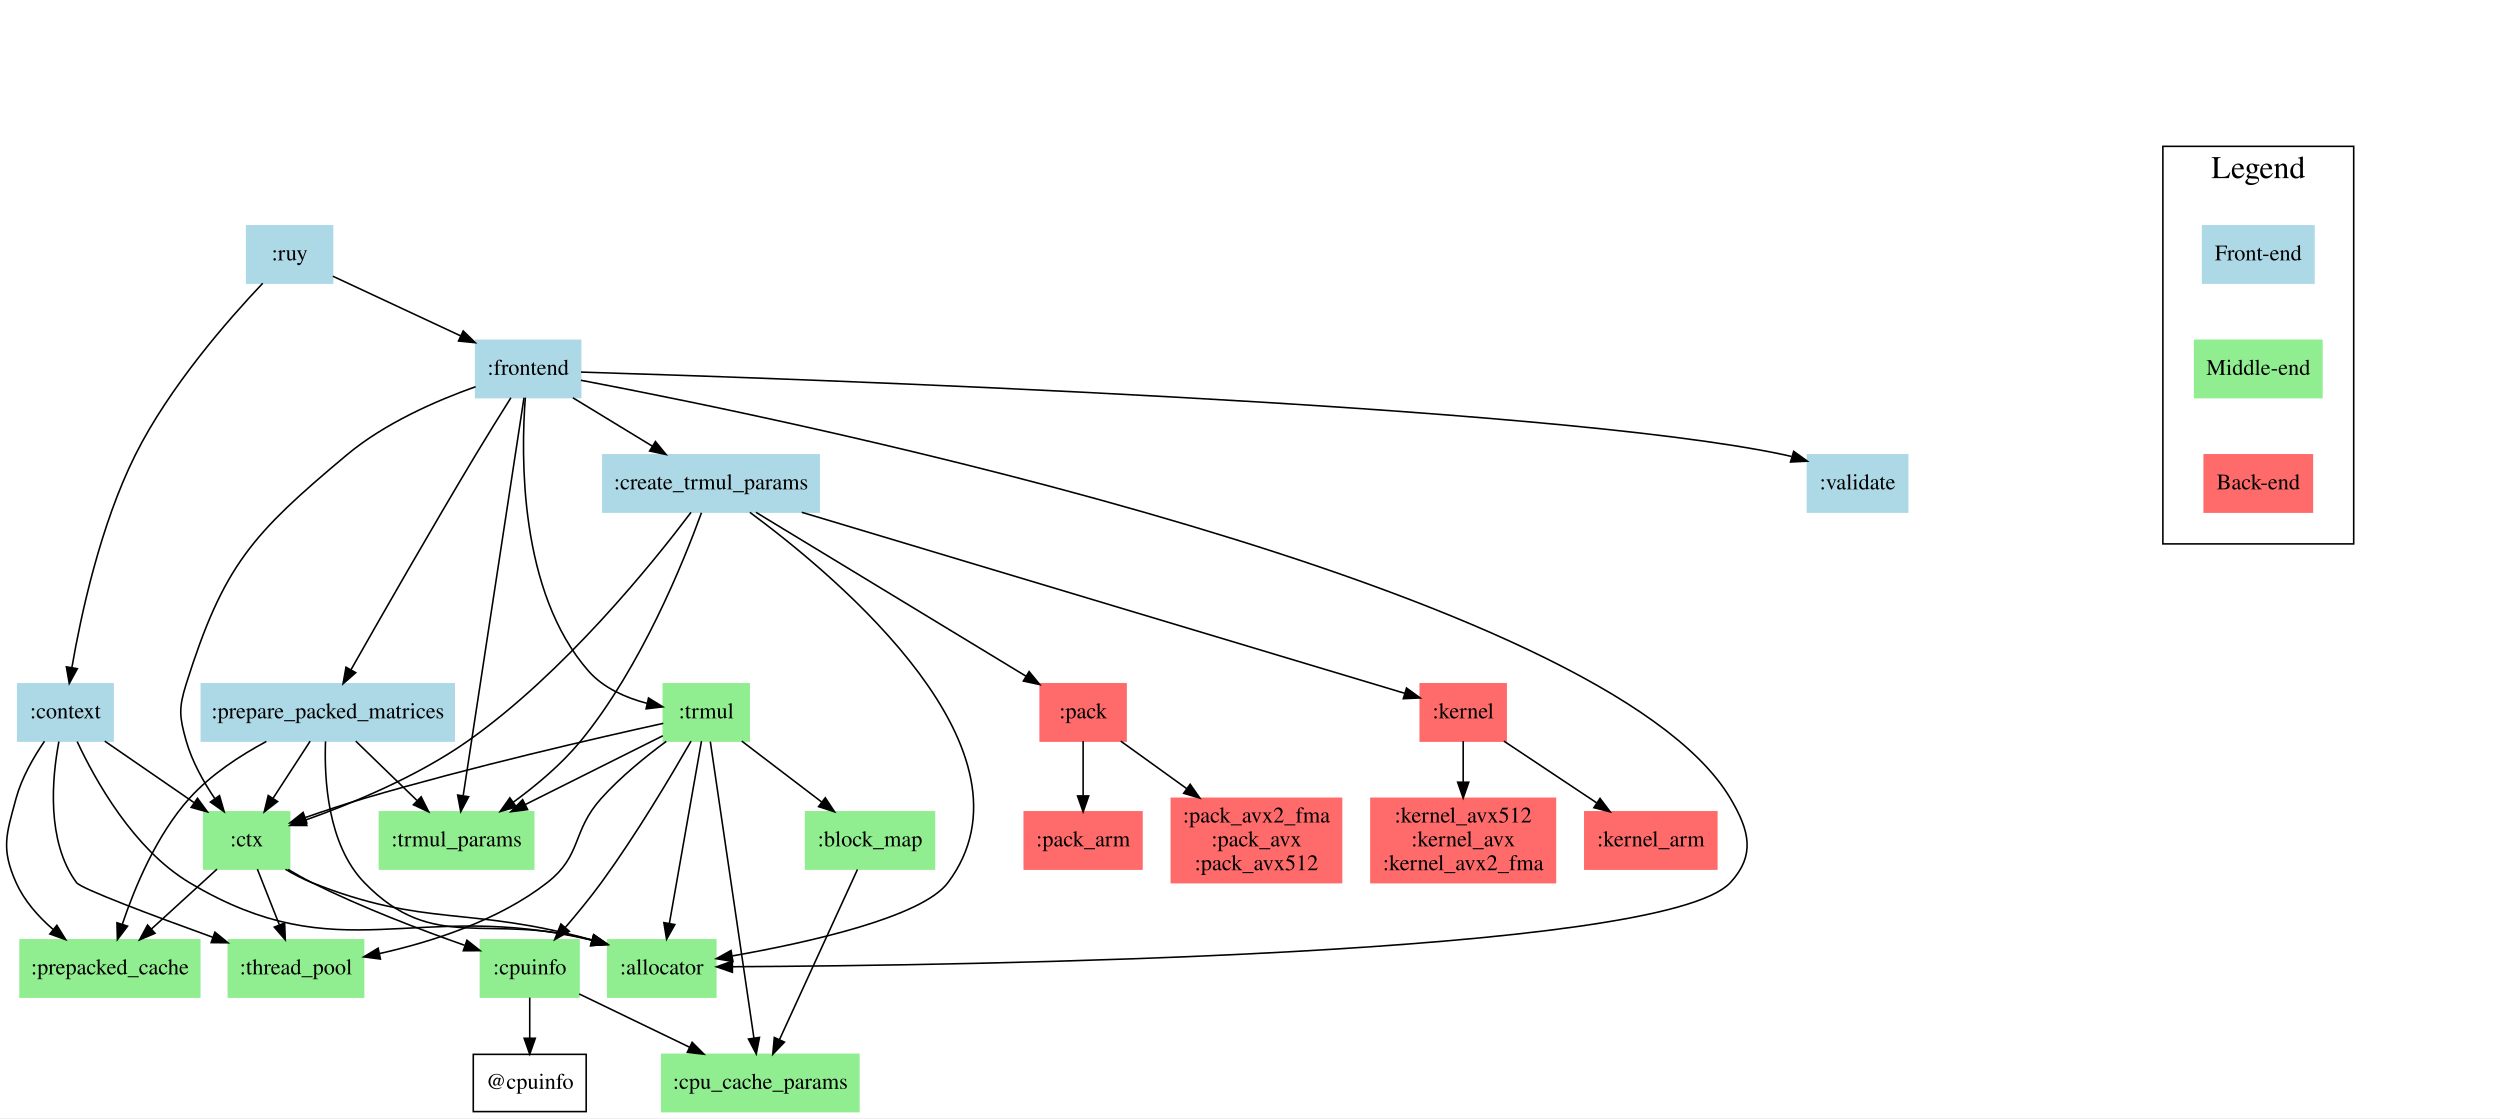
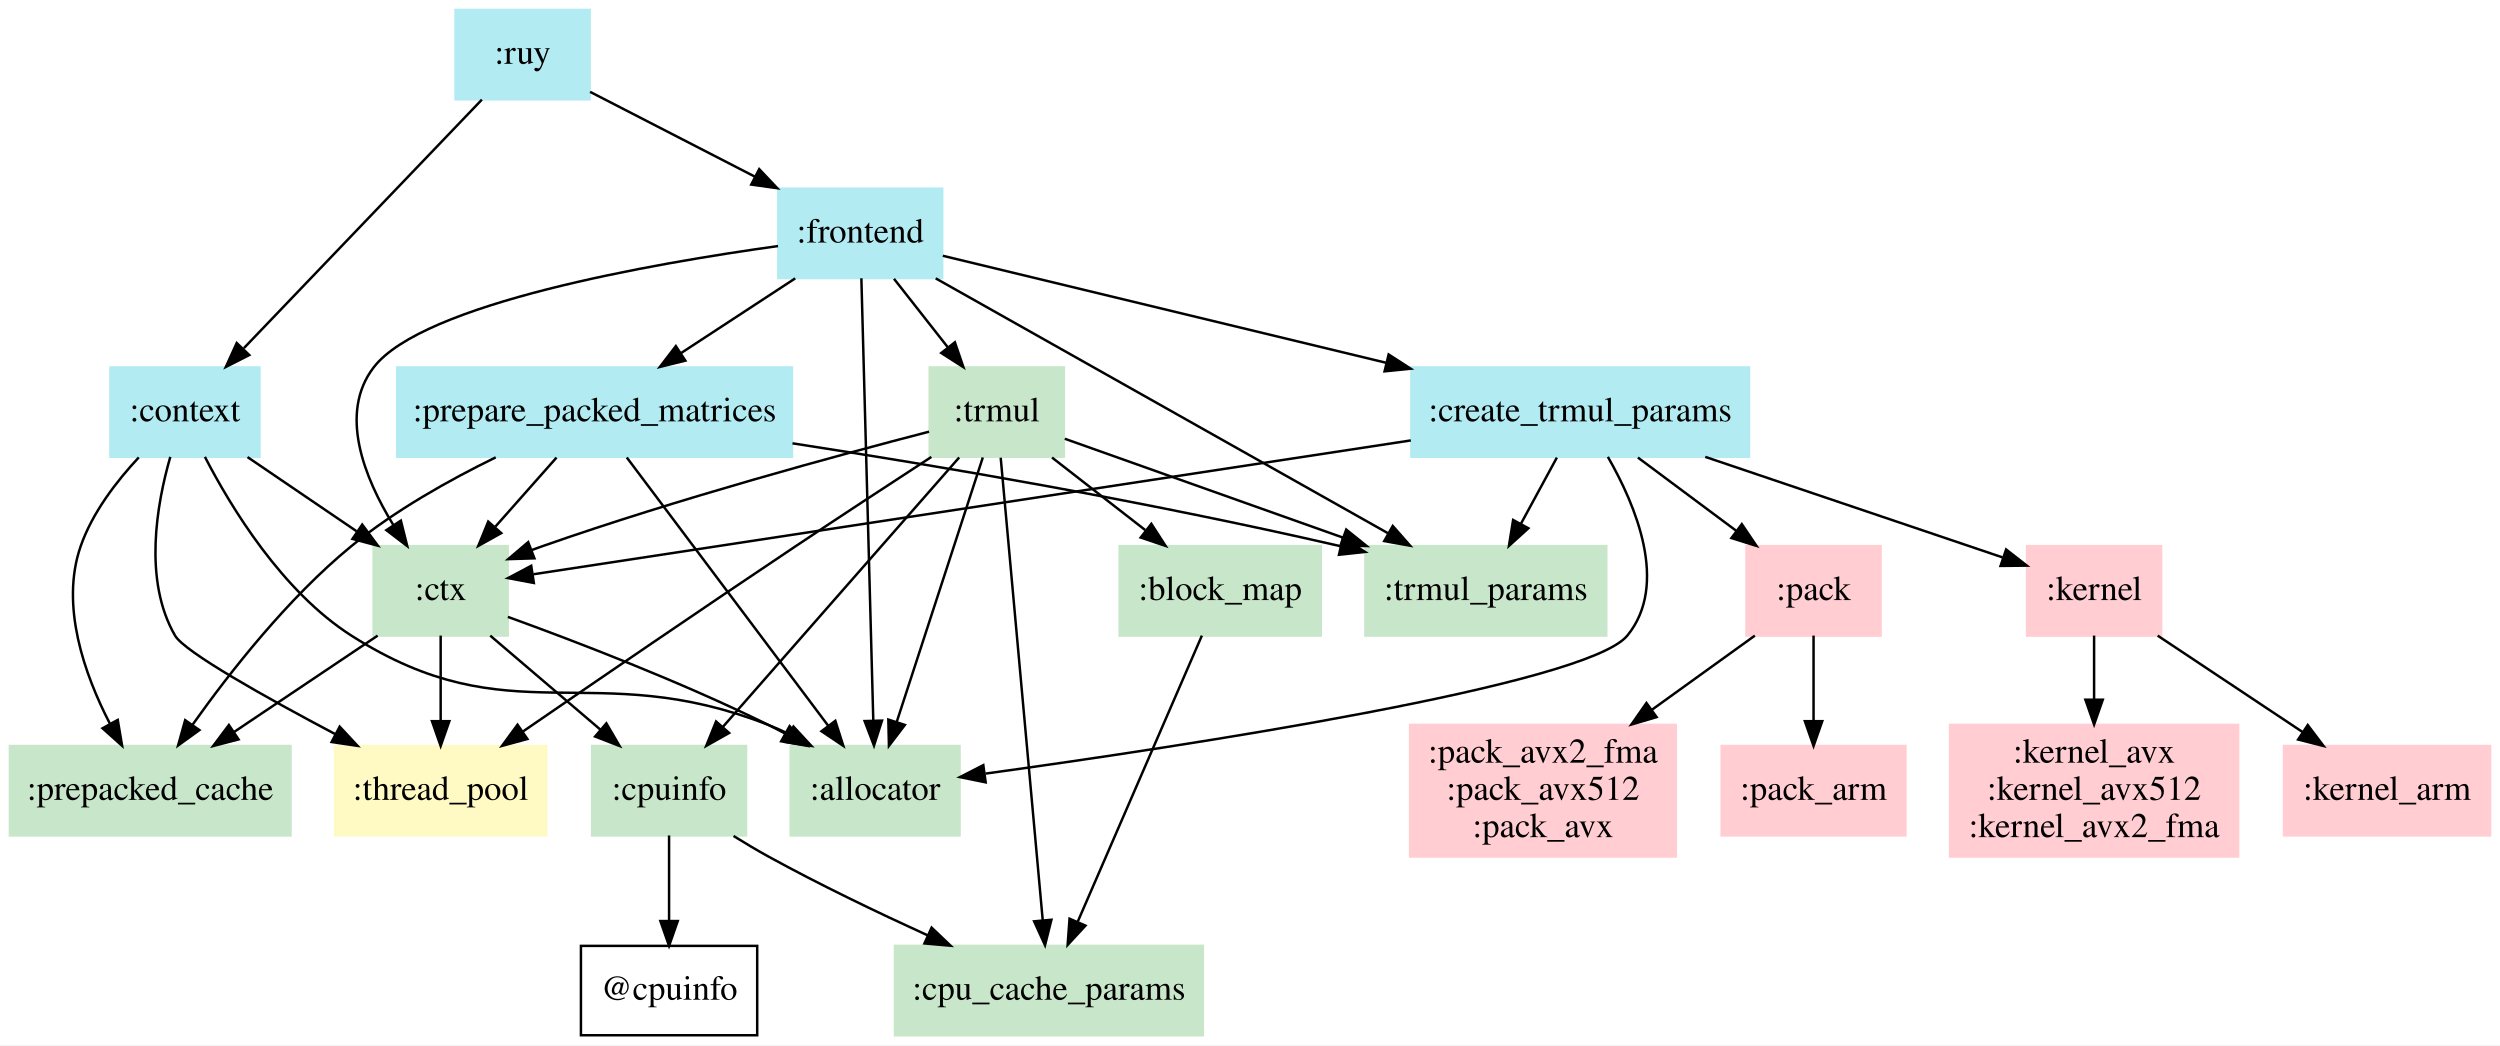
- <svg xmlns="http://www.w3.org/2000/svg" width="1572pt" height="703pt" viewBox="0.00 0.00 1572.12 703.00">
-   <g id="graph0" class="graph" transform="scale(1 1) rotate(0) translate(4 699)">
-     <polygon fill="white" stroke="transparent" points="-4,4 -4,-699 1568.12,-699 1568.12,4 -4,4" />
-     <g id="clust1" class="cluster">
- </g>
-     <g id="clust2" class="cluster">
-       <polygon fill="none" stroke="black" points="1356.12,-357 1356.12,-607 1476.12,-607 1476.12,-357 1356.12,-357" />
-       <text text-anchor="middle" x="1416.12" y="-587" font-family="Times,serif" font-size="20.00">Legend</text>
-     </g>
+ <svg xmlns="http://www.w3.org/2000/svg" width="1007pt" height="421pt" viewBox="0.00 0.00 1007.00 421.00">
+   <g id="graph0" class="graph" transform="scale(1 1) rotate(0) translate(4 417)">
+     <polygon fill="white" stroke="transparent" points="-4,4 -4,-417 1003,-417 1003,4 -4,4" />
    <g id="node1" class="node">
-       <polygon fill="lightblue" stroke="lightblue" points="205.12,-557 151.12,-557 151.12,-521 205.12,-521 205.12,-557" />
-       <text text-anchor="middle" x="178.12" y="-535.3" font-family="Times,serif" font-size="14.00">:ruy</text>
+       <polygon fill="#b2ebf2" stroke="#b2ebf2" points="233.5,-413 179.5,-413 179.5,-377 233.5,-377 233.5,-413" />
+       <text text-anchor="middle" x="206.5" y="-391.3" font-family="Times,serif" font-size="14.00">:ruy</text>
    </g>
    <g id="node2" class="node">
-       <polygon fill="lightblue" stroke="lightblue" points="361.12,-485 295.12,-485 295.12,-449 361.12,-449 361.12,-485" />
-       <text text-anchor="middle" x="328.12" y="-463.3" font-family="Times,serif" font-size="14.00">:frontend</text>
+       <polygon fill="#b2ebf2" stroke="#b2ebf2" points="375.5,-341 309.5,-341 309.5,-305 375.5,-305 375.5,-341" />
+       <text text-anchor="middle" x="342.5" y="-319.3" font-family="Times,serif" font-size="14.00">:frontend</text>
    </g>
    <g id="edge2" class="edge">
-       <path fill="none" stroke="black" d="M205.29,-525.32C227.69,-514.87 259.88,-499.85 285.68,-487.81" />
-       <polygon fill="black" stroke="black" points="287.29,-490.92 294.87,-483.52 284.33,-484.58 287.29,-490.92" />
+       <path fill="none" stroke="black" d="M233.69,-380C252.69,-370.23 278.42,-356.98 300.09,-345.83" />
+       <polygon fill="black" stroke="black" points="301.81,-348.88 309.09,-341.19 298.6,-342.66 301.81,-348.88" />
+     </g>
+     <g id="node5" class="node">
+       <polygon fill="#b2ebf2" stroke="#b2ebf2" points="100.5,-269 40.5,-269 40.5,-233 100.5,-233 100.5,-269" />
+       <text text-anchor="middle" x="70.5" y="-247.3" font-family="Times,serif" font-size="14.00">:context</text>
+     </g>
+     <g id="edge1" class="edge">
+       <path fill="none" stroke="black" d="M190.1,-376.87C166.2,-351.92 121.69,-305.45 94.23,-276.77" />
+       <polygon fill="black" stroke="black" points="96.41,-273.99 86.96,-269.19 91.35,-278.83 96.41,-273.99" />
+     </g>
+     <g id="node3" class="node">
+       <polygon fill="#b2ebf2" stroke="#b2ebf2" points="315,-269 156,-269 156,-233 315,-233 315,-269" />
+       <text text-anchor="middle" x="235.5" y="-247.3" font-family="Times,serif" font-size="14.00">:prepare_packed_matrices</text>
+     </g>
+     <g id="edge6" class="edge">
+       <path fill="none" stroke="black" d="M316.32,-304.88C302.46,-295.81 285.26,-284.55 270.29,-274.76" />
+       <polygon fill="black" stroke="black" points="272.06,-271.74 261.78,-269.19 268.23,-277.59 272.06,-271.74" />
+     </g>
+     <g id="node4" class="node">
+       <polygon fill="#b2ebf2" stroke="#b2ebf2" points="700.5,-269 564.5,-269 564.5,-233 700.5,-233 700.5,-269" />
+       <text text-anchor="middle" x="632.5" y="-247.3" font-family="Times,serif" font-size="14.00">:create_trmul_params</text>
+     </g>
+     <g id="edge4" class="edge">
+       <path fill="none" stroke="black" d="M375.77,-313.97C419.01,-303.53 495.91,-284.97 554.3,-270.88" />
+       <polygon fill="black" stroke="black" points="555.34,-274.22 564.24,-268.48 553.7,-267.42 555.34,-274.22" />
    </g>
    <g id="node6" class="node">
-       <polygon fill="lightblue" stroke="lightblue" points="67.12,-269 7.12,-269 7.12,-233 67.12,-233 67.12,-269" />
-       <text text-anchor="middle" x="37.12" y="-247.3" font-family="Times,serif" font-size="14.00">:context</text>
-     </g>
-     <g id="edge1" class="edge">
-       <path fill="none" stroke="black" d="M161.22,-520.9C139.62,-498.14 102.48,-455.76 81.12,-413 59.13,-368.98 46.95,-312.53 41.25,-279.5" />
-       <polygon fill="black" stroke="black" points="44.64,-278.54 39.56,-269.24 37.73,-279.68 44.64,-278.54" />
-     </g>
-     <g id="node3" class="node">
-       <polygon fill="lightblue" stroke="lightblue" points="1195.62,-413 1132.62,-413 1132.62,-377 1195.62,-377 1195.62,-413" />
-       <text text-anchor="middle" x="1164.12" y="-391.3" font-family="Times,serif" font-size="14.00">:validate</text>
+       <polygon fill="#c8e6c9" stroke="#c8e6c9" points="424.5,-269 370.5,-269 370.5,-233 424.5,-233 424.5,-269" />
+       <text text-anchor="middle" x="397.5" y="-247.3" font-family="Times,serif" font-size="14.00">:trmul</text>
+     </g>
+     <g id="edge7" class="edge">
+       <path fill="none" stroke="black" d="M356.1,-304.7C362.62,-296.39 370.57,-286.28 377.75,-277.14" />
+       <polygon fill="black" stroke="black" points="380.63,-279.13 384.06,-269.1 375.13,-274.81 380.63,-279.13" />
+     </g>
+     <g id="node8" class="node">
+       <polygon fill="#c8e6c9" stroke="#c8e6c9" points="643,-197 546,-197 546,-161 643,-161 643,-197" />
+       <text text-anchor="middle" x="594.5" y="-175.3" font-family="Times,serif" font-size="14.00">:trmul_params</text>
+     </g>
+     <g id="edge8" class="edge">
+       <path fill="none" stroke="black" d="M372.9,-304.87C418.49,-279.18 504.61,-230.65 555.02,-202.25" />
+       <polygon fill="black" stroke="black" points="557,-205.15 564,-197.19 553.56,-199.05 557,-205.15" />
+     </g>
+     <g id="node9" class="node">
+       <polygon fill="#c8e6c9" stroke="#c8e6c9" points="200.5,-197 146.5,-197 146.5,-161 200.5,-161 200.5,-197" />
+       <text text-anchor="middle" x="173.5" y="-175.3" font-family="Times,serif" font-size="14.00">:ctx</text>
+     </g>
+     <g id="edge5" class="edge">
+       <path fill="none" stroke="black" d="M309.39,-317.89C258.84,-310.86 166.21,-294.75 146.5,-269 132.35,-250.52 142.7,-224.62 154.44,-205.53" />
+       <polygon fill="black" stroke="black" points="157.47,-207.31 160.04,-197.03 151.62,-203.46 157.47,-207.31" />
+     </g>
+     <g id="node13" class="node">
+       <polygon fill="#c8e6c9" stroke="#c8e6c9" points="382.5,-116.5 314.5,-116.5 314.5,-80.5 382.5,-80.5 382.5,-116.5" />
+       <text text-anchor="middle" x="348.5" y="-94.8" font-family="Times,serif" font-size="14.00">:allocator</text>
+     </g>
+     <g id="edge3" class="edge">
+       <path fill="none" stroke="black" d="M342.96,-304.91C343.99,-266.57 346.51,-173.41 347.76,-126.89" />
+       <polygon fill="black" stroke="black" points="351.27,-126.74 348.04,-116.65 344.27,-126.55 351.27,-126.74" />
+     </g>
+     <g id="edge20" class="edge">
+       <path fill="none" stroke="black" d="M315.21,-238.43C373.78,-229.36 455.42,-215.53 536.04,-196.97" />
+       <polygon fill="black" stroke="black" points="536.92,-200.35 545.87,-194.68 535.34,-193.54 536.92,-200.35" />
+     </g>
+     <g id="edge18" class="edge">
+       <path fill="none" stroke="black" d="M220.17,-232.7C212.74,-224.3 203.68,-214.07 195.52,-204.86" />
+       <polygon fill="black" stroke="black" points="197.9,-202.27 188.65,-197.1 192.66,-206.91 197.9,-202.27" />
+     </g>
+     <g id="node10" class="node">
+       <polygon fill="#c8e6c9" stroke="#c8e6c9" points="113,-116.5 0,-116.5 0,-80.5 113,-80.5 113,-116.5" />
+       <text text-anchor="middle" x="56.5" y="-94.8" font-family="Times,serif" font-size="14.00">:prepacked_cache</text>
+     </g>
+     <g id="edge19" class="edge">
+       <path fill="none" stroke="black" d="M195.68,-232.78C176.98,-223.65 155,-211.35 137.5,-197 112.04,-176.13 88.67,-146.35 73.64,-125.2" />
+       <polygon fill="black" stroke="black" points="76.32,-122.92 67.73,-116.72 70.58,-126.92 76.32,-122.92" />
+     </g>
+     <g id="edge17" class="edge">
+       <path fill="none" stroke="black" d="M248.46,-232.74C268.39,-206.2 306.64,-155.25 329.63,-124.63" />
+       <polygon fill="black" stroke="black" points="332.48,-126.66 335.69,-116.56 326.89,-122.46 332.48,-126.66" />
+     </g>
+     <g id="edge25" class="edge">
+       <path fill="none" stroke="black" d="M623.11,-232.7C618.74,-224.64 613.44,-214.89 608.6,-205.98" />
+       <polygon fill="black" stroke="black" points="611.63,-204.22 603.79,-197.1 605.48,-207.56 611.63,-204.22" />
+     </g>
+     <g id="edge22" class="edge">
+       <path fill="none" stroke="black" d="M564.28,-239.6C466.01,-224.61 287.97,-197.46 210.82,-185.69" />
+       <polygon fill="black" stroke="black" points="211.04,-182.18 200.62,-184.14 209.98,-189.1 211.04,-182.18" />
+     </g>
+     <g id="edge21" class="edge">
+       <path fill="none" stroke="black" d="M643.65,-232.97C654.87,-213.46 668.3,-181.55 651.5,-161 635.2,-141.06 473.1,-116.46 392.93,-105.39" />
+       <polygon fill="black" stroke="black" points="393.03,-101.87 382.65,-103.98 392.08,-108.81 393.03,-101.87" />
+     </g>
+     <g id="node14" class="node">
+       <polygon fill="#ffcdd2" stroke="#ffcdd2" points="753.5,-197 699.5,-197 699.5,-161 753.5,-161 753.5,-197" />
+       <text text-anchor="middle" x="726.5" y="-175.3" font-family="Times,serif" font-size="14.00">:pack</text>
+     </g>
+     <g id="edge24" class="edge">
+       <path fill="none" stroke="black" d="M655.74,-232.7C667.69,-223.8 682.42,-212.82 695.35,-203.2" />
+       <polygon fill="black" stroke="black" points="697.6,-205.88 703.53,-197.1 693.42,-200.27 697.6,-205.88" />
+     </g>
+     <g id="node17" class="node">
+       <polygon fill="#ffcdd2" stroke="#ffcdd2" points="866.5,-197 812.5,-197 812.5,-161 866.5,-161 866.5,-197" />
+       <text text-anchor="middle" x="839.5" y="-175.3" font-family="Times,serif" font-size="14.00">:kernel</text>
+     </g>
+     <g id="edge23" class="edge">
+       <path fill="none" stroke="black" d="M682.87,-232.97C719.86,-220.46 769.25,-203.75 802.61,-192.48" />
+       <polygon fill="black" stroke="black" points="804.06,-195.68 812.41,-189.16 801.82,-189.05 804.06,-195.68" />
+     </g>
+     <g id="edge31" class="edge">
+       <path fill="none" stroke="black" d="M95.7,-232.88C108.91,-223.89 125.29,-212.76 139.61,-203.03" />
+       <polygon fill="black" stroke="black" points="141.9,-205.71 148.21,-197.19 137.97,-199.92 141.9,-205.71" />
+     </g>
+     <g id="edge32" class="edge">
+       <path fill="none" stroke="black" d="M51.9,-232.76C42.97,-223.2 33.21,-210.53 28.5,-197 20.19,-173.13 30,-145.38 40.22,-125.6" />
+       <polygon fill="black" stroke="black" points="43.43,-127.03 45.19,-116.59 37.3,-123.65 43.43,-127.03" />
+     </g>
+     <g id="edge30" class="edge">
+       <path fill="none" stroke="black" d="M78.54,-232.97C89.1,-212.53 109.63,-178.8 137.5,-161 201.86,-119.9 234.39,-152.84 305.5,-125 308.23,-123.93 310.98,-122.7 313.71,-121.37" />
+       <polygon fill="black" stroke="black" points="315.61,-124.33 322.81,-116.55 312.33,-118.14 315.61,-124.33" />
+     </g>
+     <g id="node20" class="node">
+       <polygon fill="#fff9c4" stroke="#fff9c4" points="216,-116.5 131,-116.5 131,-80.5 216,-80.5 216,-116.5" />
+       <text text-anchor="middle" x="173.5" y="-94.8" font-family="Times,serif" font-size="14.00">:thread_pool</text>
+     </g>
+     <g id="edge33" class="edge">
+       <path fill="none" stroke="black" d="M64.6,-232.97C59.14,-214.05 53.64,-183.22 66.5,-161 70.31,-154.41 102.87,-136.18 131.08,-121.27" />
+       <polygon fill="black" stroke="black" points="132.82,-124.31 140.04,-116.56 129.56,-118.11 132.82,-124.31" />
+     </g>
+     <g id="node7" class="node">
+       <polygon fill="#c8e6c9" stroke="#c8e6c9" points="528,-197 447,-197 447,-161 528,-161 528,-197" />
+       <text text-anchor="middle" x="487.5" y="-175.3" font-family="Times,serif" font-size="14.00">:block_map</text>
+     </g>
+     <g id="edge10" class="edge">
+       <path fill="none" stroke="black" d="M419.75,-232.7C431.08,-223.88 445.03,-213.03 457.32,-203.47" />
+       <polygon fill="black" stroke="black" points="459.76,-206.01 465.51,-197.1 455.47,-200.48 459.76,-206.01" />
+     </g>
+     <g id="edge15" class="edge">
+       <path fill="none" stroke="black" d="M424.89,-240.27C453.72,-230.02 499.94,-213.6 536.85,-200.48" />
+       <polygon fill="black" stroke="black" points="538.25,-203.7 546.51,-197.05 535.91,-197.1 538.25,-203.7" />
+     </g>
+     <g id="edge13" class="edge">
+       <path fill="none" stroke="black" d="M370.23,-243.12C334.21,-233.79 268.96,-216.11 214.5,-197 213.09,-196.51 211.66,-195.99 210.22,-195.46" />
+       <polygon fill="black" stroke="black" points="211.27,-192.11 200.68,-191.77 208.75,-198.64 211.27,-192.11" />
+     </g>
+     <g id="node11" class="node">
+       <polygon fill="#c8e6c9" stroke="#c8e6c9" points="296.5,-116.5 234.5,-116.5 234.5,-80.5 296.5,-80.5 296.5,-116.5" />
+       <text text-anchor="middle" x="265.5" y="-94.8" font-family="Times,serif" font-size="14.00">:cpuinfo</text>
+     </g>
+     <g id="edge12" class="edge">
+       <path fill="none" stroke="black" d="M382.36,-232.74C358.98,-206.09 314.02,-154.82 287.19,-124.23" />
+       <polygon fill="black" stroke="black" points="289.69,-121.77 280.47,-116.56 284.43,-126.39 289.69,-121.77" />
+     </g>
+     <g id="node12" class="node">
+       <polygon fill="#c8e6c9" stroke="#c8e6c9" points="480.5,-36 356.5,-36 356.5,0 480.5,0 480.5,-36" />
+       <text text-anchor="middle" x="418.5" y="-14.3" font-family="Times,serif" font-size="14.00">:cpu_cache_params</text>
+     </g>
+     <g id="edge11" class="edge">
+       <path fill="none" stroke="black" d="M399.08,-232.64C402.71,-192.74 411.66,-94.27 416.02,-46.24" />
+       <polygon fill="black" stroke="black" points="419.51,-46.52 416.93,-36.25 412.54,-45.89 419.51,-46.52" />
    </g>
    <g id="edge9" class="edge">
-       <path fill="none" stroke="black" d="M361.38,-465.04C492.01,-461.06 970.08,-444.63 1118.12,-413 1119.61,-412.68 1121.1,-412.33 1122.61,-411.94" />
-       <polygon fill="black" stroke="black" points="1123.95,-415.2 1132.55,-409.01 1121.97,-408.48 1123.95,-415.2" />
-     </g>
-     <g id="node4" class="node">
-       <polygon fill="lightblue" stroke="lightblue" points="281.62,-269 122.62,-269 122.62,-233 281.62,-233 281.62,-269" />
-       <text text-anchor="middle" x="202.12" y="-247.3" font-family="Times,serif" font-size="14.00">:prepare_packed_matrices</text>
-     </g>
-     <g id="edge6" class="edge">
-       <path fill="none" stroke="black" d="M317.28,-448.9C310.77,-438.56 302.37,-425.08 295.12,-413 266.71,-365.64 234.73,-309.66 216.65,-277.75" />
-       <polygon fill="black" stroke="black" points="219.68,-276.01 211.71,-269.03 213.59,-279.46 219.68,-276.01" />
-     </g>
-     <g id="node5" class="node">
-       <polygon fill="lightblue" stroke="lightblue" points="511.12,-413 375.12,-413 375.12,-377 511.12,-377 511.12,-413" />
-       <text text-anchor="middle" x="443.12" y="-391.3" font-family="Times,serif" font-size="14.00">:create_trmul_params</text>
-     </g>
-     <g id="edge4" class="edge">
-       <path fill="none" stroke="black" d="M356.25,-448.88C371.29,-439.72 389.99,-428.34 406.18,-418.48" />
-       <polygon fill="black" stroke="black" points="408.16,-421.38 414.88,-413.19 404.52,-415.4 408.16,-421.38" />
-     </g>
-     <g id="node7" class="node">
-       <polygon fill="lightgreen" stroke="lightgreen" points="467.12,-269 413.12,-269 413.12,-233 467.12,-233 467.12,-269" />
-       <text text-anchor="middle" x="440.12" y="-247.3" font-family="Times,serif" font-size="14.00">:trmul</text>
-     </g>
-     <g id="edge7" class="edge">
-       <path fill="none" stroke="black" d="M326.35,-448.95C323.55,-412.6 322.34,-326.75 366.12,-277 375.47,-266.37 389.5,-260.26 402.84,-256.74" />
-       <polygon fill="black" stroke="black" points="403.81,-260.11 412.82,-254.52 402.3,-253.27 403.81,-260.11" />
-     </g>
-     <g id="node8" class="node">
-       <polygon fill="lightgreen" stroke="lightgreen" points="331.62,-188.5 234.62,-188.5 234.62,-152.5 331.62,-152.5 331.62,-188.5" />
-       <text text-anchor="middle" x="283.12" y="-166.8" font-family="Times,serif" font-size="14.00">:trmul_params</text>
-     </g>
-     <g id="edge8" class="edge">
-       <path fill="none" stroke="black" d="M325.51,-448.89C318.02,-399.89 296.45,-258.7 287.3,-198.84" />
-       <polygon fill="black" stroke="black" points="290.71,-198.01 285.74,-188.65 283.79,-199.07 290.71,-198.01" />
-     </g>
-     <g id="node9" class="node">
-       <polygon fill="lightgreen" stroke="lightgreen" points="178.12,-188.5 124.12,-188.5 124.12,-152.5 178.12,-152.5 178.12,-188.5" />
-       <text text-anchor="middle" x="151.12" y="-166.8" font-family="Times,serif" font-size="14.00">:ctx</text>
-     </g>
-     <g id="edge5" class="edge">
-       <path fill="none" stroke="black" d="M295.08,-455.85C270.82,-447.23 238.05,-433.04 214.12,-413 154.19,-362.81 136.66,-343.55 113.12,-269 108.31,-253.74 108.75,-248.39 113.12,-233 116.77,-220.17 123.93,-207.4 131.07,-196.84" />
-       <polygon fill="black" stroke="black" points="134.02,-198.72 136.98,-188.55 128.32,-194.66 134.02,-198.72" />
-     </g>
-     <g id="node14" class="node">
-       <polygon fill="lightgreen" stroke="lightgreen" points="446.12,-108 378.12,-108 378.12,-72 446.12,-72 446.12,-108" />
-       <text text-anchor="middle" x="412.12" y="-86.3" font-family="Times,serif" font-size="14.00">:allocator</text>
-     </g>
-     <g id="edge3" class="edge">
-       <path fill="none" stroke="black" d="M361.32,-459.89C496.93,-434.14 1005.36,-329.67 1084.12,-197 1096.15,-176.74 1100.11,-161.3 1084.12,-144 1041.6,-97.99 600.01,-91.87 456.74,-91.1" />
-       <polygon fill="black" stroke="black" points="456.57,-87.6 446.55,-91.05 456.53,-94.6 456.57,-87.6" />
-     </g>
-     <g id="edge13" class="edge">
-       <path fill="none" stroke="black" d="M219.7,-232.97C230.95,-222.06 245.72,-207.75 258.18,-195.68" />
-       <polygon fill="black" stroke="black" points="260.84,-197.97 265.58,-188.5 255.96,-192.95 260.84,-197.97" />
-     </g>
-     <g id="edge11" class="edge">
-       <path fill="none" stroke="black" d="M191.06,-232.97C184.24,-222.47 175.37,-208.82 167.72,-197.05" />
-       <polygon fill="black" stroke="black" points="170.55,-194.98 162.17,-188.5 164.68,-198.79 170.55,-194.98" />
-     </g>
-     <g id="edge10" class="edge">
-       <path fill="none" stroke="black" d="M200.71,-232.78C199.81,-209.44 201.93,-167.93 225.12,-144 268.88,-98.85 302.98,-125.39 368.16,-107.88" />
-       <polygon fill="black" stroke="black" points="369.41,-111.15 378,-104.96 367.42,-104.44 369.41,-111.15" />
+       <path fill="none" stroke="black" d="M391.88,-232.74C383.39,-206.65 367.22,-156.99 357.2,-126.21" />
+       <polygon fill="black" stroke="black" points="360.48,-124.99 354.06,-116.56 353.82,-127.16 360.48,-124.99" />
+     </g>
+     <g id="edge14" class="edge">
+       <path fill="none" stroke="black" d="M371.15,-232.94C355.27,-222.61 334.67,-209.14 316.5,-197 278.68,-171.74 235.6,-142.27 206.7,-122.4" />
+       <polygon fill="black" stroke="black" points="208.43,-119.34 198.2,-116.55 204.46,-125.1 208.43,-119.34" />
+     </g>
+     <g id="edge16" class="edge">
+       <path fill="none" stroke="black" d="M480.12,-160.98C468.14,-133.4 444.4,-78.69 430.14,-45.82" />
+       <polygon fill="black" stroke="black" points="433.23,-44.16 426.04,-36.38 426.81,-46.94 433.23,-44.16" />
+     </g>
+     <g id="edge36" class="edge">
+       <path fill="none" stroke="black" d="M148.11,-160.97C131.17,-149.6 108.7,-134.53 90.26,-122.15" />
+       <polygon fill="black" stroke="black" points="92.09,-119.17 81.84,-116.5 88.19,-124.98 92.09,-119.17" />
+     </g>
+     <g id="edge35" class="edge">
+       <path fill="none" stroke="black" d="M193.46,-160.97C206.48,-149.86 223.65,-135.21 237.96,-123" />
+       <polygon fill="black" stroke="black" points="240.24,-125.65 245.58,-116.5 235.7,-120.33 240.24,-125.65" />
+     </g>
+     <g id="edge34" class="edge">
+       <path fill="none" stroke="black" d="M200.57,-168.52C227.63,-158.72 270.18,-142.43 305.5,-125 307.75,-123.89 310.03,-122.71 312.32,-121.48" />
+       <polygon fill="black" stroke="black" points="314.06,-124.52 321.09,-116.6 310.65,-118.41 314.06,-124.52" />
+     </g>
+     <g id="edge37" class="edge">
+       <path fill="none" stroke="black" d="M173.5,-160.97C173.5,-150.99 173.5,-138.15 173.5,-126.8" />
+       <polygon fill="black" stroke="black" points="177,-126.5 173.5,-116.5 170,-126.5 177,-126.5" />
+     </g>
+     <g id="edge38" class="edge">
+       <path fill="none" stroke="black" d="M291.46,-80.27C296.07,-77.41 300.88,-74.54 305.5,-72 326.07,-60.68 349.47,-49.45 369.61,-40.26" />
+       <polygon fill="black" stroke="black" points="371.25,-43.36 378.92,-36.06 368.36,-36.98 371.25,-43.36" />
+     </g>
+     <g id="node21" class="node">
+       <polygon fill="none" stroke="black" points="301,-36 230,-36 230,0 301,0 301,-36" />
+       <text text-anchor="middle" x="265.5" y="-14.3" font-family="Times,serif" font-size="14.00">@cpuinfo</text>
+     </g>
+     <g id="edge39" class="edge">
+       <path fill="none" stroke="black" d="M265.5,-80.47C265.5,-70.49 265.5,-57.65 265.5,-46.3" />
+       <polygon fill="black" stroke="black" points="269,-46 265.5,-36 262,-46 269,-46" />
    </g>
    <g id="node15" class="node">
-       <polygon fill="lightgreen" stroke="lightgreen" points="121.62,-108 8.62,-108 8.62,-72 121.62,-72 121.62,-108" />
-       <text text-anchor="middle" x="65.12" y="-86.3" font-family="Times,serif" font-size="14.00">:prepacked_cache</text>
-     </g>
-     <g id="edge12" class="edge">
-       <path fill="none" stroke="black" d="M163.52,-232.78C147,-223.93 128.48,-211.86 115.12,-197 94.48,-174.04 80.74,-141.05 72.97,-117.99" />
-       <polygon fill="black" stroke="black" points="76.21,-116.62 69.82,-108.17 69.54,-118.76 76.21,-116.62" />
-     </g>
-     <g id="edge18" class="edge">
-       <path fill="none" stroke="black" d="M437.12,-376.6C425.78,-345.44 398.93,-279.08 361.12,-233 349.14,-218.4 333.14,-205.04 318.75,-194.53" />
-       <polygon fill="black" stroke="black" points="320.68,-191.61 310.5,-188.68 316.63,-197.32 320.68,-191.61" />
-     </g>
-     <g id="edge15" class="edge">
-       <path fill="none" stroke="black" d="M430.56,-376.84C406.45,-344.88 350.65,-275.64 290.12,-233 258.47,-210.71 217.45,-193.77 188.19,-183.37" />
-       <polygon fill="black" stroke="black" points="188.96,-179.93 178.37,-179.96 186.67,-186.54 188.96,-179.93" />
-     </g>
-     <g id="edge14" class="edge">
-       <path fill="none" stroke="black" d="M467.54,-376.85C523.87,-335.21 653.56,-226.13 592.12,-144 575.85,-122.25 504.4,-106.35 456.56,-97.9" />
-       <polygon fill="black" stroke="black" points="456.89,-94.41 446.44,-96.16 455.7,-101.31 456.89,-94.41" />
+       <polygon fill="#ffcdd2" stroke="#ffcdd2" points="671,-125 564,-125 564,-72 671,-72 671,-125" />
+       <text text-anchor="middle" x="617.5" y="-109.8" font-family="Times,serif" font-size="14.00">:pack_avx2_fma</text>
+       <text text-anchor="middle" x="617.5" y="-94.8" font-family="Times,serif" font-size="14.00">:pack_avx512</text>
+       <text text-anchor="middle" x="617.5" y="-79.8" font-family="Times,serif" font-size="14.00">:pack_avx</text>
+     </g>
+     <g id="edge27" class="edge">
+       <path fill="none" stroke="black" d="M702.85,-160.97C690.71,-152.22 675.52,-141.28 661.33,-131.07" />
+       <polygon fill="black" stroke="black" points="663.28,-128.16 653.12,-125.16 659.19,-133.84 663.28,-128.16" />
    </g>
    <g id="node16" class="node">
-       <polygon fill="#ff6a6a" stroke="#ff6a6a" points="943.12,-269 889.12,-269 889.12,-233 943.12,-233 943.12,-269" />
-       <text text-anchor="middle" x="916.12" y="-247.3" font-family="Times,serif" font-size="14.00">:kernel</text>
-     </g>
-     <g id="edge16" class="edge">
-       <path fill="none" stroke="black" d="M500.18,-376.87C598.54,-347.34 797.35,-287.66 879.42,-263.02" />
-       <polygon fill="black" stroke="black" points="880.49,-266.35 889.06,-260.12 878.47,-259.65 880.49,-266.35" />
+       <polygon fill="#ffcdd2" stroke="#ffcdd2" points="763.5,-116.5 689.5,-116.5 689.5,-80.5 763.5,-80.5 763.5,-116.5" />
+       <text text-anchor="middle" x="726.5" y="-94.8" font-family="Times,serif" font-size="14.00">:pack_arm</text>
+     </g>
+     <g id="edge26" class="edge">
+       <path fill="none" stroke="black" d="M726.5,-160.97C726.5,-150.99 726.5,-138.15 726.5,-126.8" />
+       <polygon fill="black" stroke="black" points="730,-126.5 726.5,-116.5 723,-126.5 730,-126.5" />
+     </g>
+     <g id="node18" class="node">
+       <polygon fill="#ffcdd2" stroke="#ffcdd2" points="897.5,-125 781.5,-125 781.5,-72 897.5,-72 897.5,-125" />
+       <text text-anchor="middle" x="839.5" y="-109.8" font-family="Times,serif" font-size="14.00">:kernel_avx</text>
+       <text text-anchor="middle" x="839.5" y="-94.8" font-family="Times,serif" font-size="14.00">:kernel_avx512</text>
+       <text text-anchor="middle" x="839.5" y="-79.8" font-family="Times,serif" font-size="14.00">:kernel_avx2_fma</text>
+     </g>
+     <g id="edge29" class="edge">
+       <path fill="none" stroke="black" d="M839.5,-160.97C839.5,-153.45 839.5,-144.31 839.5,-135.4" />
+       <polygon fill="black" stroke="black" points="843,-135.16 839.5,-125.16 836,-135.16 843,-135.16" />
    </g>
    <g id="node19" class="node">
-       <polygon fill="#ff6a6a" stroke="#ff6a6a" points="704.12,-269 650.12,-269 650.12,-233 704.12,-233 704.12,-269" />
-       <text text-anchor="middle" x="677.12" y="-247.3" font-family="Times,serif" font-size="14.00">:pack</text>
-     </g>
-     <g id="edge17" class="edge">
-       <path fill="none" stroke="black" d="M471.35,-376.87C513.94,-351.02 594.62,-302.06 641.3,-273.74" />
-       <polygon fill="black" stroke="black" points="643.15,-276.71 649.88,-268.53 639.52,-270.73 643.15,-276.71" />
-     </g>
-     <g id="edge20" class="edge">
-       <path fill="none" stroke="black" d="M61.86,-232.97C78.29,-221.65 100.06,-206.66 117.98,-194.32" />
-       <polygon fill="black" stroke="black" points="120.18,-197.05 126.43,-188.5 116.21,-191.29 120.18,-197.05" />
-     </g>
-     <g id="node10" class="node">
-       <polygon fill="lightgreen" stroke="lightgreen" points="224.62,-108 139.62,-108 139.62,-72 224.62,-72 224.62,-108" />
-       <text text-anchor="middle" x="182.12" y="-86.3" font-family="Times,serif" font-size="14.00">:thread_pool</text>
-     </g>
-     <g id="edge22" class="edge">
-       <path fill="none" stroke="black" d="M33.03,-232.68C28.74,-209.98 24.98,-169.98 44.12,-144 46.92,-140.2 92.03,-123.28 129.92,-109.57" />
-       <polygon fill="black" stroke="black" points="131.15,-112.84 139.37,-106.16 128.78,-106.26 131.15,-112.84" />
-     </g>
-     <g id="edge19" class="edge">
-       <path fill="none" stroke="black" d="M44.52,-232.69C55.87,-208.44 80.01,-164.98 115.12,-144 210.23,-87.17 256.26,-134.33 368.14,-107.8" />
-       <polygon fill="black" stroke="black" points="369.26,-111.13 378.1,-105.29 367.55,-104.34 369.26,-111.13" />
-     </g>
-     <g id="edge21" class="edge">
-       <path fill="none" stroke="black" d="M23.98,-232.91C17.2,-223.01 9.64,-209.96 6.12,-197 -0.04,-174.26 -3.47,-165.51 6.12,-144 11.2,-132.6 20.08,-122.63 29.43,-114.51" />
-       <polygon fill="black" stroke="black" points="31.75,-117.14 37.32,-108.13 27.35,-111.69 31.75,-117.14" />
-     </g>
-     <g id="edge33" class="edge">
-       <path fill="none" stroke="black" d="M412.78,-236.33C388.94,-224.41 353.95,-206.92 326.33,-193.1" />
-       <polygon fill="black" stroke="black" points="327.78,-189.92 317.27,-188.58 324.65,-196.18 327.78,-189.92" />
-     </g>
-     <g id="edge31" class="edge">
-       <path fill="none" stroke="black" d="M413.1,-244.16C372.15,-235.13 292.05,-216.74 225.12,-197 212.9,-193.4 199.71,-189.01 187.89,-184.9" />
-       <polygon fill="black" stroke="black" points="188.94,-181.56 178.34,-181.54 186.61,-188.16 188.94,-181.56" />
-     </g>
-     <g id="edge32" class="edge">
-       <path fill="none" stroke="black" d="M414.98,-232.83C401.92,-223.2 386.21,-210.44 374.12,-197 355.41,-176.19 362.2,-161.2 340.12,-144 309.51,-120.15 267.61,-106.74 234.64,-99.38" />
-       <polygon fill="black" stroke="black" points="235.23,-95.93 224.72,-97.29 233.79,-102.78 235.23,-95.93" />
-     </g>
-     <g id="node11" class="node">
-       <polygon fill="lightgreen" stroke="lightgreen" points="360.12,-108 298.12,-108 298.12,-72 360.12,-72 360.12,-108" />
-       <text text-anchor="middle" x="329.12" y="-86.3" font-family="Times,serif" font-size="14.00">:cpuinfo</text>
-     </g>
-     <g id="edge30" class="edge">
-       <path fill="none" stroke="black" d="M430.57,-232.98C418.34,-211.62 396.1,-174.12 374.12,-144 367.15,-134.44 358.92,-124.44 351.42,-115.73" />
-       <polygon fill="black" stroke="black" points="354.01,-113.37 344.79,-108.14 348.73,-117.97 354.01,-113.37" />
-     </g>
-     <g id="node12" class="node">
-       <polygon fill="lightgreen" stroke="lightgreen" points="583.62,-188.5 502.62,-188.5 502.62,-152.5 583.62,-152.5 583.62,-188.5" />
-       <text text-anchor="middle" x="543.12" y="-166.8" font-family="Times,serif" font-size="14.00">:block_map</text>
+       <polygon fill="#ffcdd2" stroke="#ffcdd2" points="999,-116.5 916,-116.5 916,-80.5 999,-80.5 999,-116.5" />
+       <text text-anchor="middle" x="957.5" y="-94.8" font-family="Times,serif" font-size="14.00">:kernel_arm</text>
    </g>
    <g id="edge28" class="edge">
-       <path fill="none" stroke="black" d="M462.47,-232.97C477.18,-221.75 496.63,-206.93 512.74,-194.66" />
-       <polygon fill="black" stroke="black" points="514.98,-197.35 520.82,-188.5 510.74,-191.78 514.98,-197.35" />
-     </g>
-     <g id="node13" class="node">
-       <polygon fill="lightgreen" stroke="lightgreen" points="536.12,-36 412.12,-36 412.12,0 536.12,0 536.12,-36" />
-       <text text-anchor="middle" x="474.12" y="-14.3" font-family="Times,serif" font-size="14.00">:cpu_cache_params</text>
-     </g>
-     <g id="edge29" class="edge">
-       <path fill="none" stroke="black" d="M442.68,-232.64C448.55,-192.74 463.04,-94.27 470.11,-46.24" />
-       <polygon fill="black" stroke="black" points="473.59,-46.65 471.58,-36.25 466.66,-45.63 473.59,-46.65" />
-     </g>
-     <g id="edge27" class="edge">
-       <path fill="none" stroke="black" d="M437.13,-232.98C432.29,-205.51 422.72,-151.16 416.92,-118.25" />
-       <polygon fill="black" stroke="black" points="420.36,-117.62 415.18,-108.38 413.47,-118.83 420.36,-117.62" />
-     </g>
-     <g id="edge37" class="edge">
-       <path fill="none" stroke="black" d="M157.85,-152.47C161.87,-142.28 167.07,-129.12 171.62,-117.6" />
-       <polygon fill="black" stroke="black" points="174.99,-118.59 175.41,-108 168.48,-116.02 174.99,-118.59" />
-     </g>
-     <g id="edge35" class="edge">
-       <path fill="none" stroke="black" d="M177.17,-152.29C182.05,-149.36 187.17,-146.47 192.12,-144 223.42,-128.38 260.51,-114.29 288.2,-104.57" />
-       <polygon fill="black" stroke="black" points="289.64,-107.77 297.94,-101.19 287.35,-101.16 289.64,-107.77" />
-     </g>
-     <g id="edge34" class="edge">
-       <path fill="none" stroke="black" d="M175.53,-152.37C180.82,-149.22 186.51,-146.23 192.12,-144 263.8,-115.49 290.1,-129.63 368.25,-107.93" />
-       <polygon fill="black" stroke="black" points="369.41,-111.24 378.05,-105.1 367.47,-104.51 369.41,-111.24" />
-     </g>
-     <g id="edge36" class="edge">
-       <path fill="none" stroke="black" d="M132.46,-152.47C120.4,-141.46 104.54,-126.98 91.23,-114.83" />
-       <polygon fill="black" stroke="black" points="93.49,-112.16 83.75,-108 88.77,-117.33 93.49,-112.16" />
-     </g>
-     <g id="edge38" class="edge">
-       <path fill="none" stroke="black" d="M360.23,-73.98C380.49,-64.2 407.23,-51.29 429.71,-40.44" />
-       <polygon fill="black" stroke="black" points="431.25,-43.58 438.73,-36.08 428.21,-37.28 431.25,-43.58" />
-     </g>
-     <g id="node22" class="node">
-       <polygon fill="none" stroke="black" points="364.62,-36 293.62,-36 293.62,0 364.62,0 364.62,-36" />
-       <text text-anchor="middle" x="329.12" y="-14.3" font-family="Times,serif" font-size="14.00">@cpuinfo</text>
-     </g>
-     <g id="edge39" class="edge">
-       <path fill="none" stroke="black" d="M329.12,-71.7C329.12,-63.98 329.12,-54.71 329.12,-46.11" />
-       <polygon fill="black" stroke="black" points="332.62,-46.1 329.12,-36.1 325.62,-46.1 332.62,-46.1" />
-     </g>
-     <g id="edge40" class="edge">
-       <path fill="none" stroke="black" d="M535.21,-152.24C523.2,-126.04 500.28,-76.06 486.19,-45.31" />
-       <polygon fill="black" stroke="black" points="489.29,-43.69 481.95,-36.06 482.93,-46.61 489.29,-43.69" />
-     </g>
-     <g id="node17" class="node">
-       <polygon fill="#ff6a6a" stroke="#ff6a6a" points="974.12,-197 858.12,-197 858.12,-144 974.12,-144 974.12,-197" />
-       <text text-anchor="middle" x="916.12" y="-181.8" font-family="Times,serif" font-size="14.00">:kernel_avx512</text>
-       <text text-anchor="middle" x="916.12" y="-166.8" font-family="Times,serif" font-size="14.00">:kernel_avx</text>
-       <text text-anchor="middle" x="916.12" y="-151.8" font-family="Times,serif" font-size="14.00">:kernel_avx2_fma</text>
-     </g>
-     <g id="edge24" class="edge">
-       <path fill="none" stroke="black" d="M916.12,-232.97C916.12,-225.45 916.12,-216.31 916.12,-207.4" />
-       <polygon fill="black" stroke="black" points="919.62,-207.16 916.12,-197.16 912.62,-207.16 919.62,-207.16" />
-     </g>
-     <g id="node18" class="node">
-       <polygon fill="#ff6a6a" stroke="#ff6a6a" points="1075.62,-188.5 992.62,-188.5 992.62,-152.5 1075.62,-152.5 1075.62,-188.5" />
-       <text text-anchor="middle" x="1034.12" y="-166.8" font-family="Times,serif" font-size="14.00">:kernel_arm</text>
-     </g>
-     <g id="edge23" class="edge">
-       <path fill="none" stroke="black" d="M941.73,-232.97C958.81,-221.6 981.47,-206.53 1000.07,-194.15" />
-       <polygon fill="black" stroke="black" points="1002.18,-196.95 1008.57,-188.5 998.3,-191.12 1002.18,-196.95" />
-     </g>
-     <g id="node20" class="node">
-       <polygon fill="#ff6a6a" stroke="#ff6a6a" points="839.62,-197 732.62,-197 732.62,-144 839.62,-144 839.62,-197" />
-       <text text-anchor="middle" x="786.12" y="-181.8" font-family="Times,serif" font-size="14.00">:pack_avx2_fma</text>
-       <text text-anchor="middle" x="786.12" y="-166.8" font-family="Times,serif" font-size="14.00">:pack_avx</text>
-       <text text-anchor="middle" x="786.12" y="-151.8" font-family="Times,serif" font-size="14.00">:pack_avx512</text>
-     </g>
-     <g id="edge26" class="edge">
-       <path fill="none" stroke="black" d="M700.77,-232.97C712.92,-224.22 728.11,-213.28 742.29,-203.07" />
-       <polygon fill="black" stroke="black" points="744.43,-205.84 750.5,-197.16 740.34,-200.16 744.43,-205.84" />
-     </g>
-     <g id="node21" class="node">
-       <polygon fill="#ff6a6a" stroke="#ff6a6a" points="714.12,-188.5 640.12,-188.5 640.12,-152.5 714.12,-152.5 714.12,-188.5" />
-       <text text-anchor="middle" x="677.12" y="-166.8" font-family="Times,serif" font-size="14.00">:pack_arm</text>
-     </g>
-     <g id="edge25" class="edge">
-       <path fill="none" stroke="black" d="M677.12,-232.97C677.12,-222.99 677.12,-210.15 677.12,-198.8" />
-       <polygon fill="black" stroke="black" points="680.62,-198.5 677.12,-188.5 673.62,-198.5 680.62,-198.5" />
-     </g>
-     <g id="node23" class="node">
-       <polygon fill="lightblue" stroke="lightblue" points="1451.12,-557 1381.12,-557 1381.12,-521 1451.12,-521 1451.12,-557" />
-       <text text-anchor="middle" x="1416.12" y="-535.3" font-family="Times,serif" font-size="14.00">Front-end</text>
-     </g>
-     <g id="node24" class="node">
-       <polygon fill="lightgreen" stroke="lightgreen" points="1456.12,-485 1376.12,-485 1376.12,-449 1456.12,-449 1456.12,-485" />
-       <text text-anchor="middle" x="1416.12" y="-463.3" font-family="Times,serif" font-size="14.00">Middle-end</text>
-     </g>
-     <g id="node25" class="node">
-       <polygon fill="#ff6a6a" stroke="#ff6a6a" points="1450.12,-413 1382.12,-413 1382.12,-377 1450.12,-377 1450.12,-413" />
-       <text text-anchor="middle" x="1416.12" y="-391.3" font-family="Times,serif" font-size="14.00">Back-end</text>
+       <path fill="none" stroke="black" d="M865.1,-160.97C882.19,-149.6 904.85,-134.53 923.45,-122.15" />
+       <polygon fill="black" stroke="black" points="925.56,-124.95 931.95,-116.5 921.68,-119.12 925.56,-124.95" />
    </g>
  </g>
</svg>
